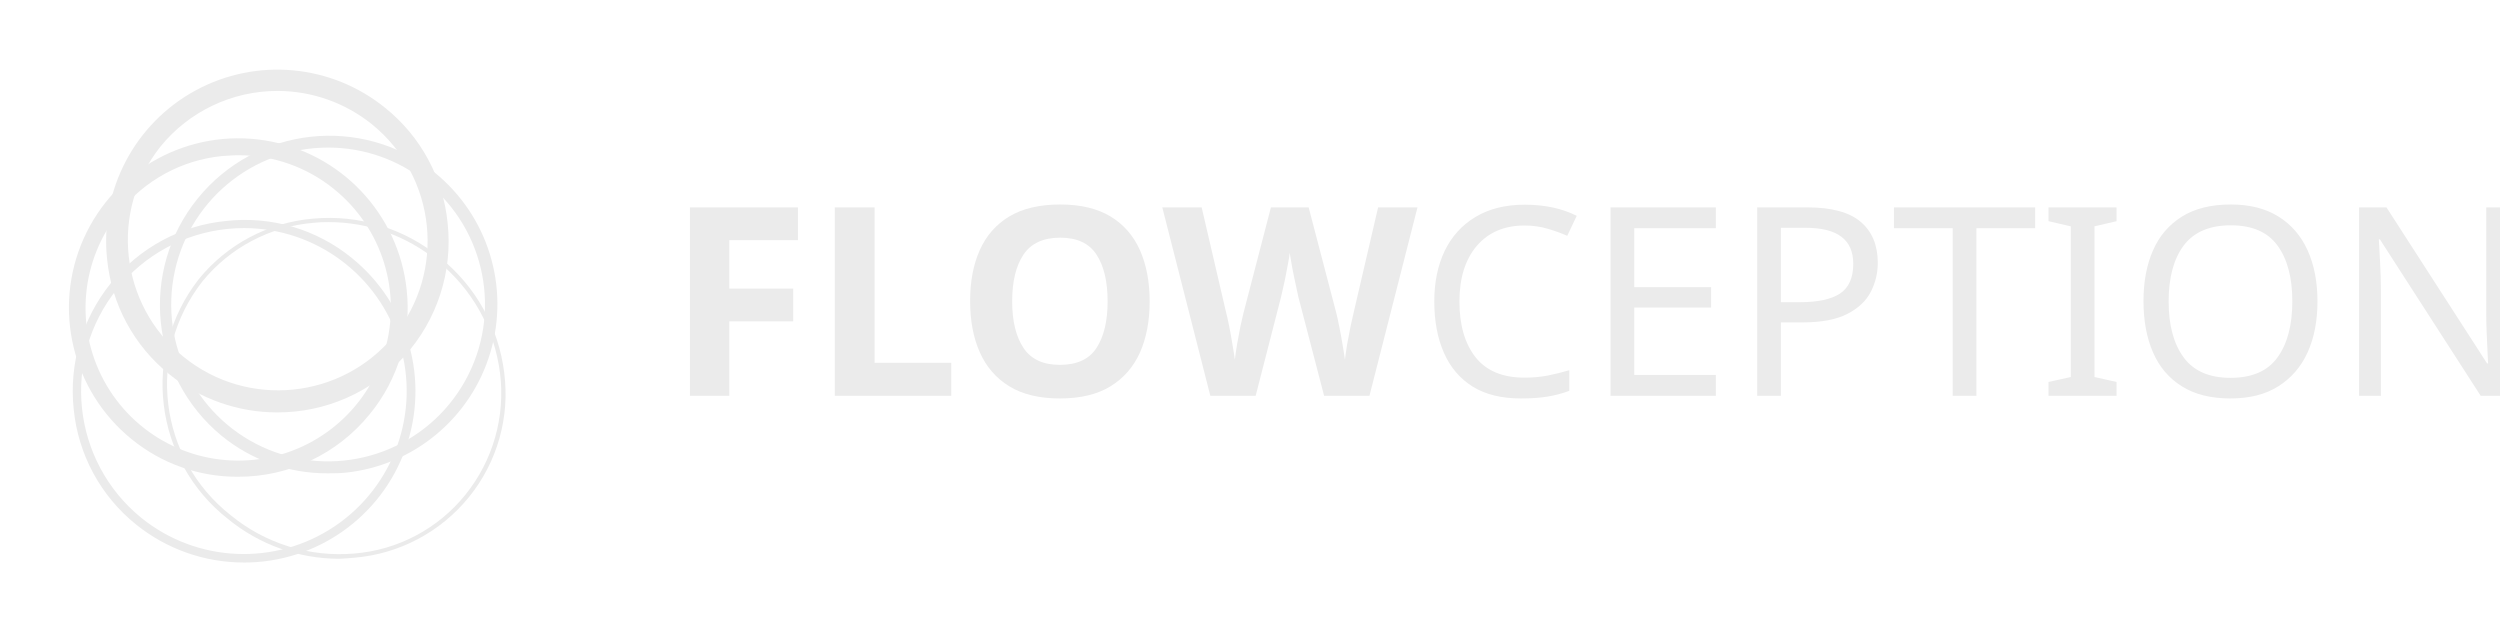
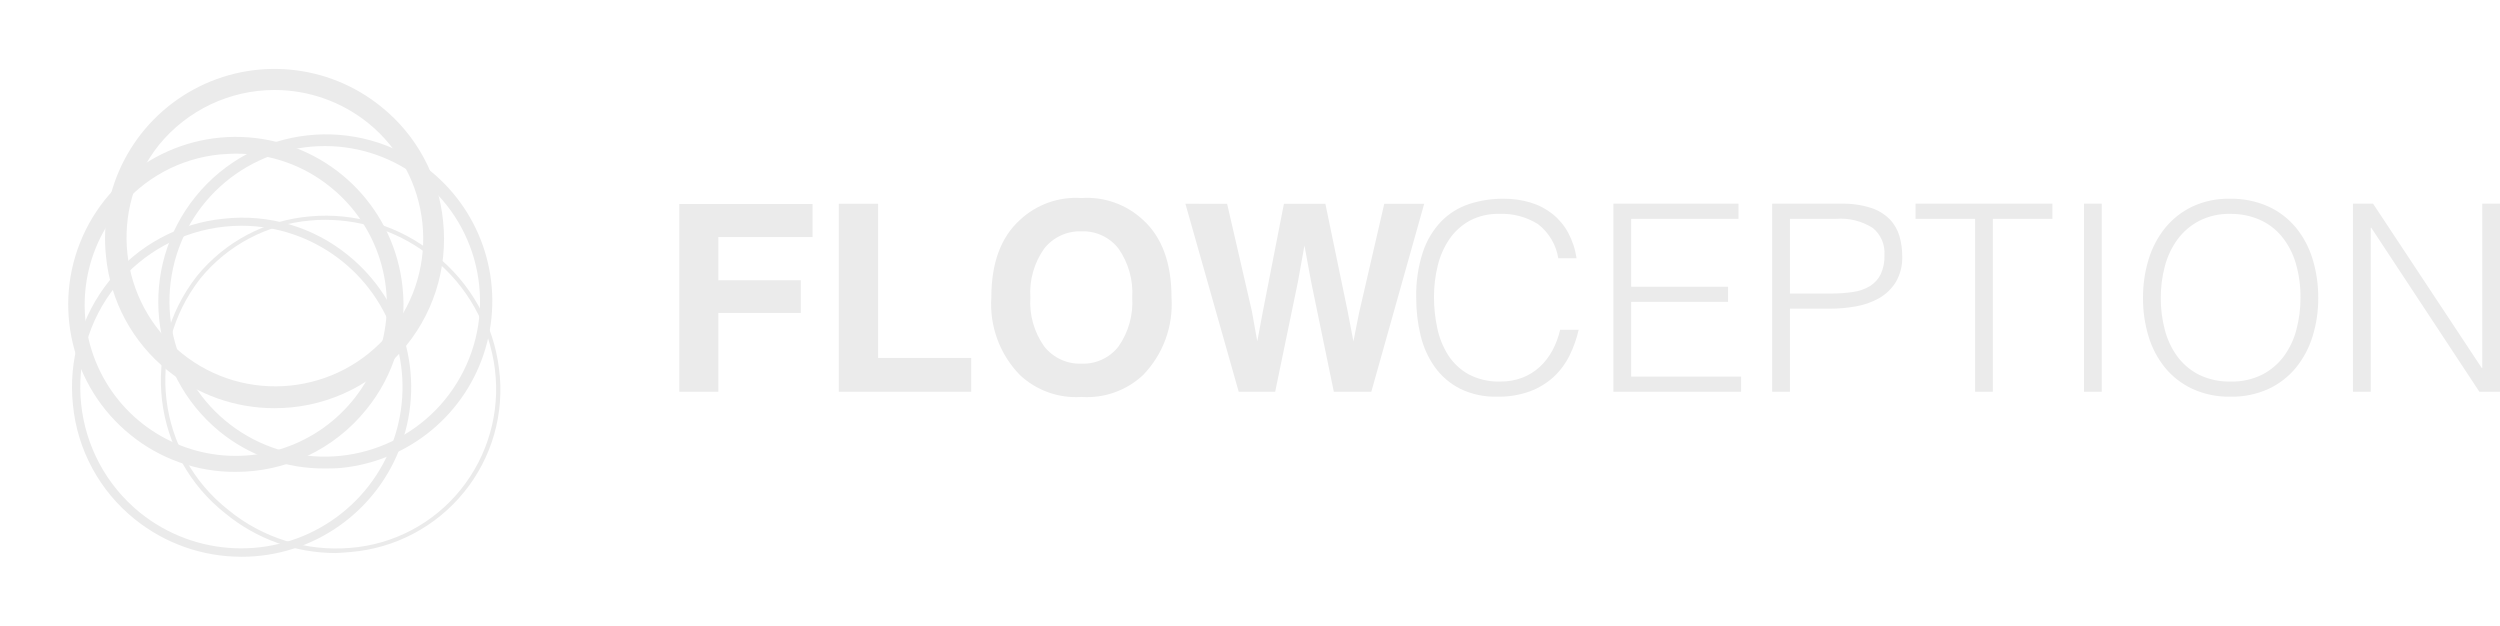
- <svg xmlns="http://www.w3.org/2000/svg" width="189.5" height="47.935" viewBox="0 0 189.5 47.935">
+ <svg xmlns="http://www.w3.org/2000/svg" width="191.46" height="47.935" viewBox="0 0 191.46 47.935">
  <g id="Group_69" data-name="Group 69" transform="translate(-20 -6)">
    <g id="Group_58" transform="translate(-106.714 -196.775)">
      <g id="Ellipse_2" transform="translate(149.82 214.006) rotate(39)">
        <ellipse id="Ellipse_20" data-name="Ellipse 20" cx="12.739" cy="13.156" rx="12.739" ry="13.156" transform="translate(26.329 0.002) rotate(90)" fill="none" />
        <path id="Path_13" data-name="Path 13" d="M21.6,22.558a13.315,13.315,0,0,1-8.439,2.952A12.967,12.967,0,0,1,0,12.771,12.532,12.532,0,0,1,3.851,3.754,13.237,13.237,0,0,1,13.156,0h0a13.234,13.234,0,0,1,9.306,3.722,12.406,12.406,0,0,1,3.851,9.017,12.532,12.532,0,0,1-3.851,9.017C22.173,22.045,21.885,22.3,21.6,22.558ZM4.942,3.209a9.34,9.34,0,0,0-.866.77,12.171,12.171,0,0,0-3.754,8.76A12.645,12.645,0,0,0,13.156,25.158a13,13,0,0,0,9.081-3.626,12.063,12.063,0,0,0,3.754-8.792,12.243,12.243,0,0,0-3.754-8.792A12.947,12.947,0,0,0,13.156.321h0A13.008,13.008,0,0,0,4.942,3.209Z" transform="translate(0 0)" fill="#ebebeb" />
      </g>
      <g id="Ellipse_5" transform="translate(149.687 207.776) rotate(39)">
        <circle id="Ellipse_21" data-name="Ellipse 21" cx="12.836" cy="12.836" r="12.836" fill="none" />
        <path id="Path_14" data-name="Path 14" d="M20.89,22.815a12.605,12.605,0,0,1-8.054,2.856A12.836,12.836,0,0,1,12.836,0h0a12.843,12.843,0,0,1,9.081,21.917C21.6,22.238,21.243,22.526,20.89,22.815ZM5.391,3.594A11.892,11.892,0,1,0,12.836.963h0A11.815,11.815,0,0,0,5.391,3.594Z" transform="translate(0 0)" fill="#ebebeb" />
      </g>
      <g id="Ellipse_6" transform="translate(145.815 202.775) rotate(39)">
        <circle id="Ellipse_22" data-name="Ellipse 22" cx="12.996" cy="12.996" r="12.996" fill="none" />
        <path id="Path_15" data-name="Path 15" d="M21.147,23.1A13,13,0,0,1,13,25.992a12.811,12.811,0,0,1-9.177-3.819A12.979,12.979,0,0,1,13,0h0a12.811,12.811,0,0,1,9.177,3.819A12.953,12.953,0,0,1,21.147,23.1ZM5.84,4.139A11.431,11.431,0,0,0,1.6,13a11.392,11.392,0,0,0,22.783,0A11.394,11.394,0,0,0,13,1.6h0A11.435,11.435,0,0,0,5.84,4.139Z" transform="translate(0 0)" fill="#ebebeb" />
      </g>
      <g id="Ellipse_7" transform="translate(143.284 214.153) rotate(39)">
        <circle id="Ellipse_23" data-name="Ellipse 23" cx="12.996" cy="12.996" r="12.996" fill="none" />
        <path id="Path_16" data-name="Path 16" d="M21.147,23.1A13,13,0,0,1,13,25.992a12.811,12.811,0,0,1-9.177-3.819A13,13,0,0,1,0,13,12.811,12.811,0,0,1,3.819,3.819,12.811,12.811,0,0,1,13,0a12.986,12.986,0,0,1,8.151,23.1ZM5.23,3.369q-.529.433-.963.866A12.306,12.306,0,0,0,.642,13,12.38,12.38,0,0,0,13,25.35,12.354,12.354,0,1,0,5.23,3.369Z" transform="translate(0 0)" fill="#ebebeb" />
      </g>
      <g id="Ellipse_8" transform="translate(142.87 208.036) rotate(39)">
        <circle id="Ellipse_24" data-name="Ellipse 24" cx="12.836" cy="12.836" r="12.836" fill="none" />
        <path id="Path_17" data-name="Path 17" d="M20.89,22.815a12.642,12.642,0,0,1-8.054,2.856A12.836,12.836,0,1,1,21.917,3.754a12.66,12.66,0,0,1,3.754,9.081A12.794,12.794,0,0,1,20.89,22.815ZM5.583,3.851c-.321.257-.61.546-.931.834a11.375,11.375,0,0,0-3.369,8.151A11.572,11.572,0,1,0,12.836,1.284h0A11.438,11.438,0,0,0,5.583,3.851Z" transform="translate(0 0)" fill="#ebebeb" />
      </g>
    </g>
    <g id="Group_63" data-name="Group 63" transform="translate(-54.5 -378)">
-       <text id="FLOW" transform="translate(125 414)" fill="#ebebeb" font-size="20" font-family="ProximaNova-Bold, Proxima Nova" font-weight="700">
-         <tspan x="0" y="0">FLOW</tspan>
-       </text>
-       <text id="CEPTION" transform="translate(182 414)" fill="#ebebeb" font-size="20" font-family="ProximaNova-Light, Proxima Nova" font-weight="300">
-         <tspan x="0" y="0">CEPTION</tspan>
-       </text>
+       <path id="Path_19" data-name="Path 19" d="M1.523-14.375H11.729v2.529H4.512v3.311H10.83v2.5H4.512V0H1.523Zm12.217-.02h3.008V-2.588h7.129V0H13.74ZM32.324-2.148a3.436,3.436,0,0,0,2.837-1.318,5.891,5.891,0,0,0,1.05-3.75,5.9,5.9,0,0,0-1.05-3.745,3.431,3.431,0,0,0-2.837-1.323,3.477,3.477,0,0,0-2.852,1.318,5.833,5.833,0,0,0-1.064,3.75,5.833,5.833,0,0,0,1.064,3.75A3.477,3.477,0,0,0,32.324-2.148Zm6.895-5.068a7.785,7.785,0,0,1-2.178,5.938A6.277,6.277,0,0,1,32.324.4a6.277,6.277,0,0,1-4.717-1.68A7.765,7.765,0,0,1,25.42-7.217q0-3.955,2.188-5.937a6.277,6.277,0,0,1,4.717-1.68,6.277,6.277,0,0,1,4.717,1.68Q39.219-11.172,39.219-7.217Zm4.258-7.178,1.9,8.242.41,2.295.42-2.246,1.621-8.291h3.174l1.709,8.242.439,2.295.439-2.207,1.924-8.33h3.057L54.521,0H51.65L49.912-8.418,49.4-11.2,48.9-8.418,47.158,0H44.365L40.283-14.395Z" transform="translate(125 414)" fill="#ebebeb" />
+       <path id="Path_18" data-name="Path 18" d="M11.84-10.22a4.12,4.12,0,0,0-1.56-2.62,5.178,5.178,0,0,0-2.98-.78,4.559,4.559,0,0,0-2.24.52,4.528,4.528,0,0,0-1.55,1.4,6.179,6.179,0,0,0-.9,2.03,9.9,9.9,0,0,0-.29,2.43,11.17,11.17,0,0,0,.25,2.36A6.274,6.274,0,0,0,3.4-2.81,4.408,4.408,0,0,0,4.96-1.34a4.9,4.9,0,0,0,2.46.56,4.538,4.538,0,0,0,1.68-.3,4.192,4.192,0,0,0,1.33-.83,4.837,4.837,0,0,0,.96-1.25,6.292,6.292,0,0,0,.59-1.58H13.4a8.982,8.982,0,0,1-.7,1.97,5.616,5.616,0,0,1-1.21,1.63A5.533,5.533,0,0,1,9.67-.03,7,7,0,0,1,7.16.38,6.118,6.118,0,0,1,4.32-.23,5.393,5.393,0,0,1,2.39-1.88,6.924,6.924,0,0,1,1.3-4.29,12.046,12.046,0,0,1,.96-7.2a10.543,10.543,0,0,1,.51-3.5,6.249,6.249,0,0,1,1.41-2.35A5.328,5.328,0,0,1,5-14.37a8.3,8.3,0,0,1,2.66-.41,6.989,6.989,0,0,1,2.05.29,5.033,5.033,0,0,1,1.68.87,4.721,4.721,0,0,1,1.2,1.43,6.013,6.013,0,0,1,.65,1.97ZM16.06,0V-14.4h9.58v1.16H17.42v5.2h7.42v1.16H17.42v5.72h8.42V0ZM28.22,0V-14.4h5.26a7.063,7.063,0,0,1,2.31.32,3.572,3.572,0,0,1,1.44.88,3.1,3.1,0,0,1,.74,1.29,5.507,5.507,0,0,1,.21,1.53,3.663,3.663,0,0,1-.49,1.98,3.616,3.616,0,0,1-1.27,1.23,5.47,5.47,0,0,1-1.77.63,11.1,11.1,0,0,1-1.99.18H29.58V0ZM32.7-7.52a11.106,11.106,0,0,0,1.72-.12,3.43,3.43,0,0,0,1.29-.45,2.228,2.228,0,0,0,.82-.9,3.293,3.293,0,0,0,.29-1.49,2.462,2.462,0,0,0-.89-2.06,4.585,4.585,0,0,0-2.83-.7H29.58v5.72Zm6.5-6.88H49.68v1.16H45.12V0H43.76V-13.24H39.2ZM52.1,0V-14.4h1.36V0Zm4.52-7.18a9.9,9.9,0,0,1,.43-2.96,7.118,7.118,0,0,1,1.27-2.41,6.039,6.039,0,0,1,2.08-1.63,6.49,6.49,0,0,1,2.86-.6,6.935,6.935,0,0,1,2.95.59,5.962,5.962,0,0,1,2.12,1.62,7.009,7.009,0,0,1,1.28,2.42,10,10,0,0,1,.43,2.97,9.731,9.731,0,0,1-.43,2.93,7.133,7.133,0,0,1-1.27,2.4,5.99,5.99,0,0,1-2.1,1.63,6.719,6.719,0,0,1-2.92.6,6.719,6.719,0,0,1-2.92-.6,5.99,5.99,0,0,1-2.1-1.63,7,7,0,0,1-1.26-2.4A9.946,9.946,0,0,1,56.62-7.18Zm6.72,6.4a5.123,5.123,0,0,0,2.41-.53,4.807,4.807,0,0,0,1.66-1.41,6,6,0,0,0,.96-2.04,9.334,9.334,0,0,0,.31-2.42,9.049,9.049,0,0,0-.37-2.69,5.835,5.835,0,0,0-1.07-2.03,4.591,4.591,0,0,0-1.7-1.28,5.5,5.5,0,0,0-2.24-.44,5,5,0,0,0-2.39.54,4.861,4.861,0,0,0-1.66,1.43,6.115,6.115,0,0,0-.96,2.05,9.334,9.334,0,0,0-.31,2.42,9.413,9.413,0,0,0,.31,2.44,6,6,0,0,0,.96,2.04,4.711,4.711,0,0,0,1.66,1.4A5.252,5.252,0,0,0,63.34-.78ZM74.1-12.56h-.04V0H72.7V-14.4h1.54L82.56-1.82h.04V-14.4h1.36V0H82.38Z" transform="translate(182 414)" fill="#ebebeb" />
    </g>
  </g>
</svg>
